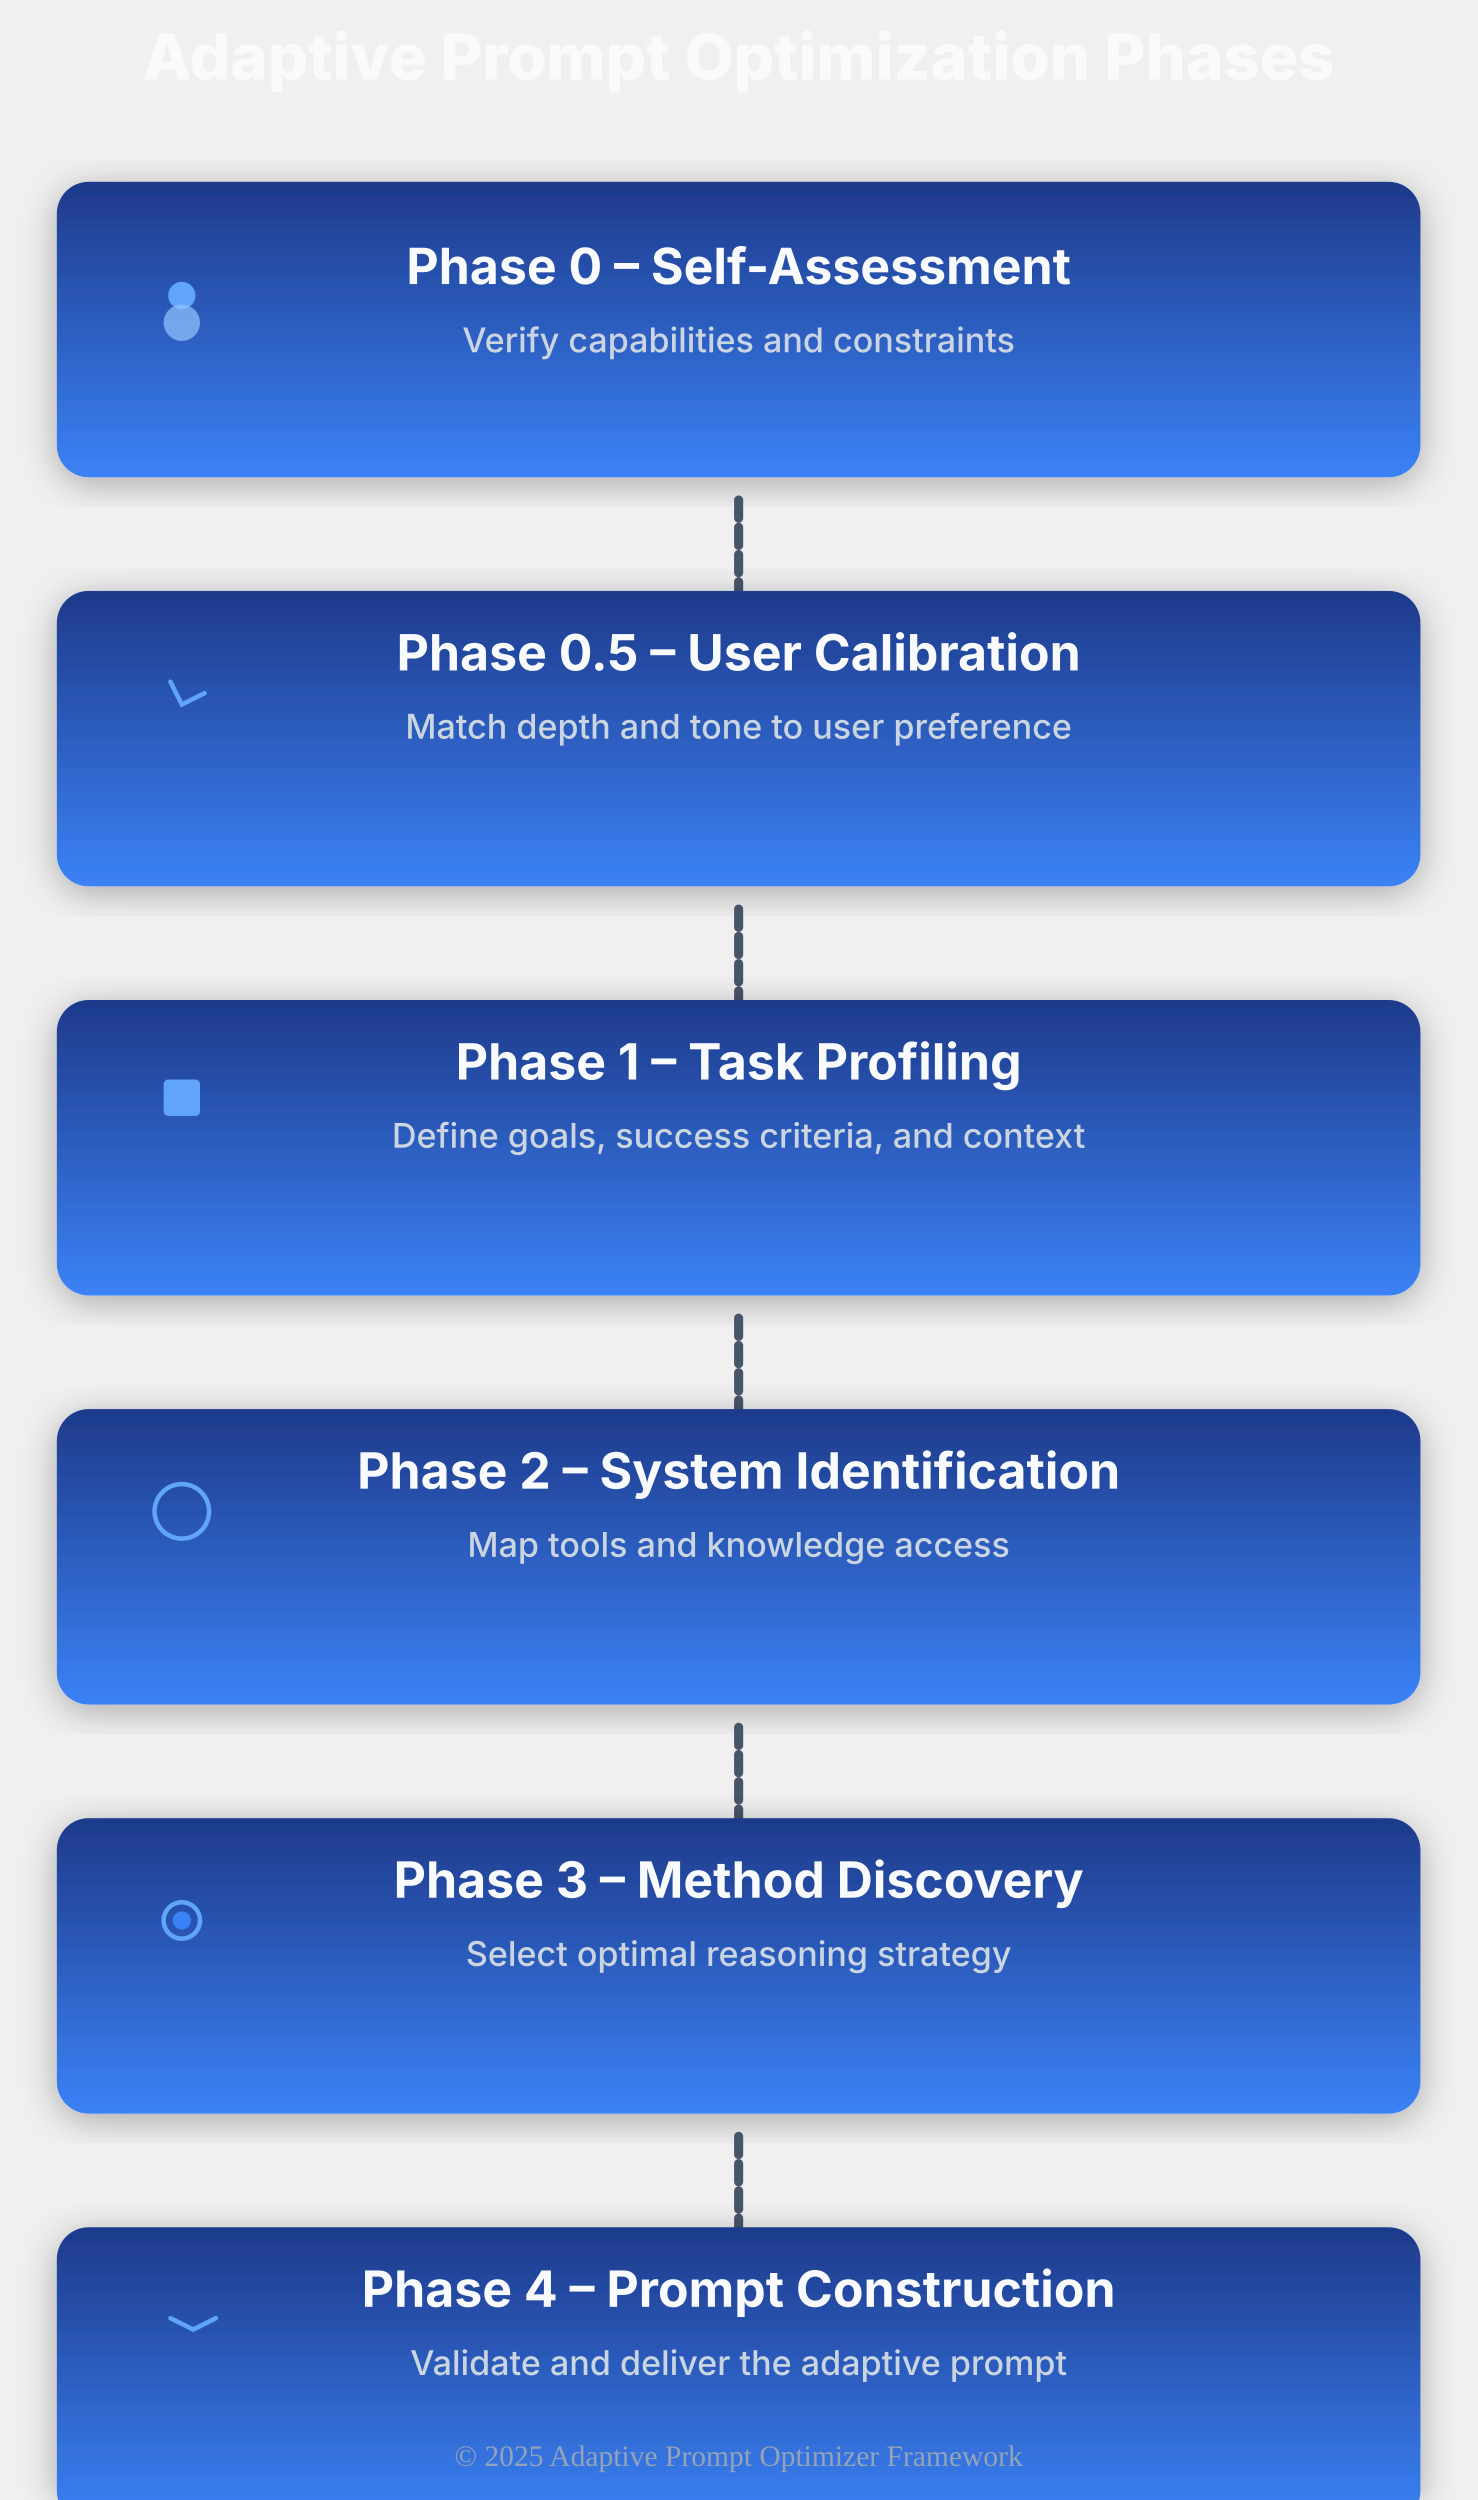
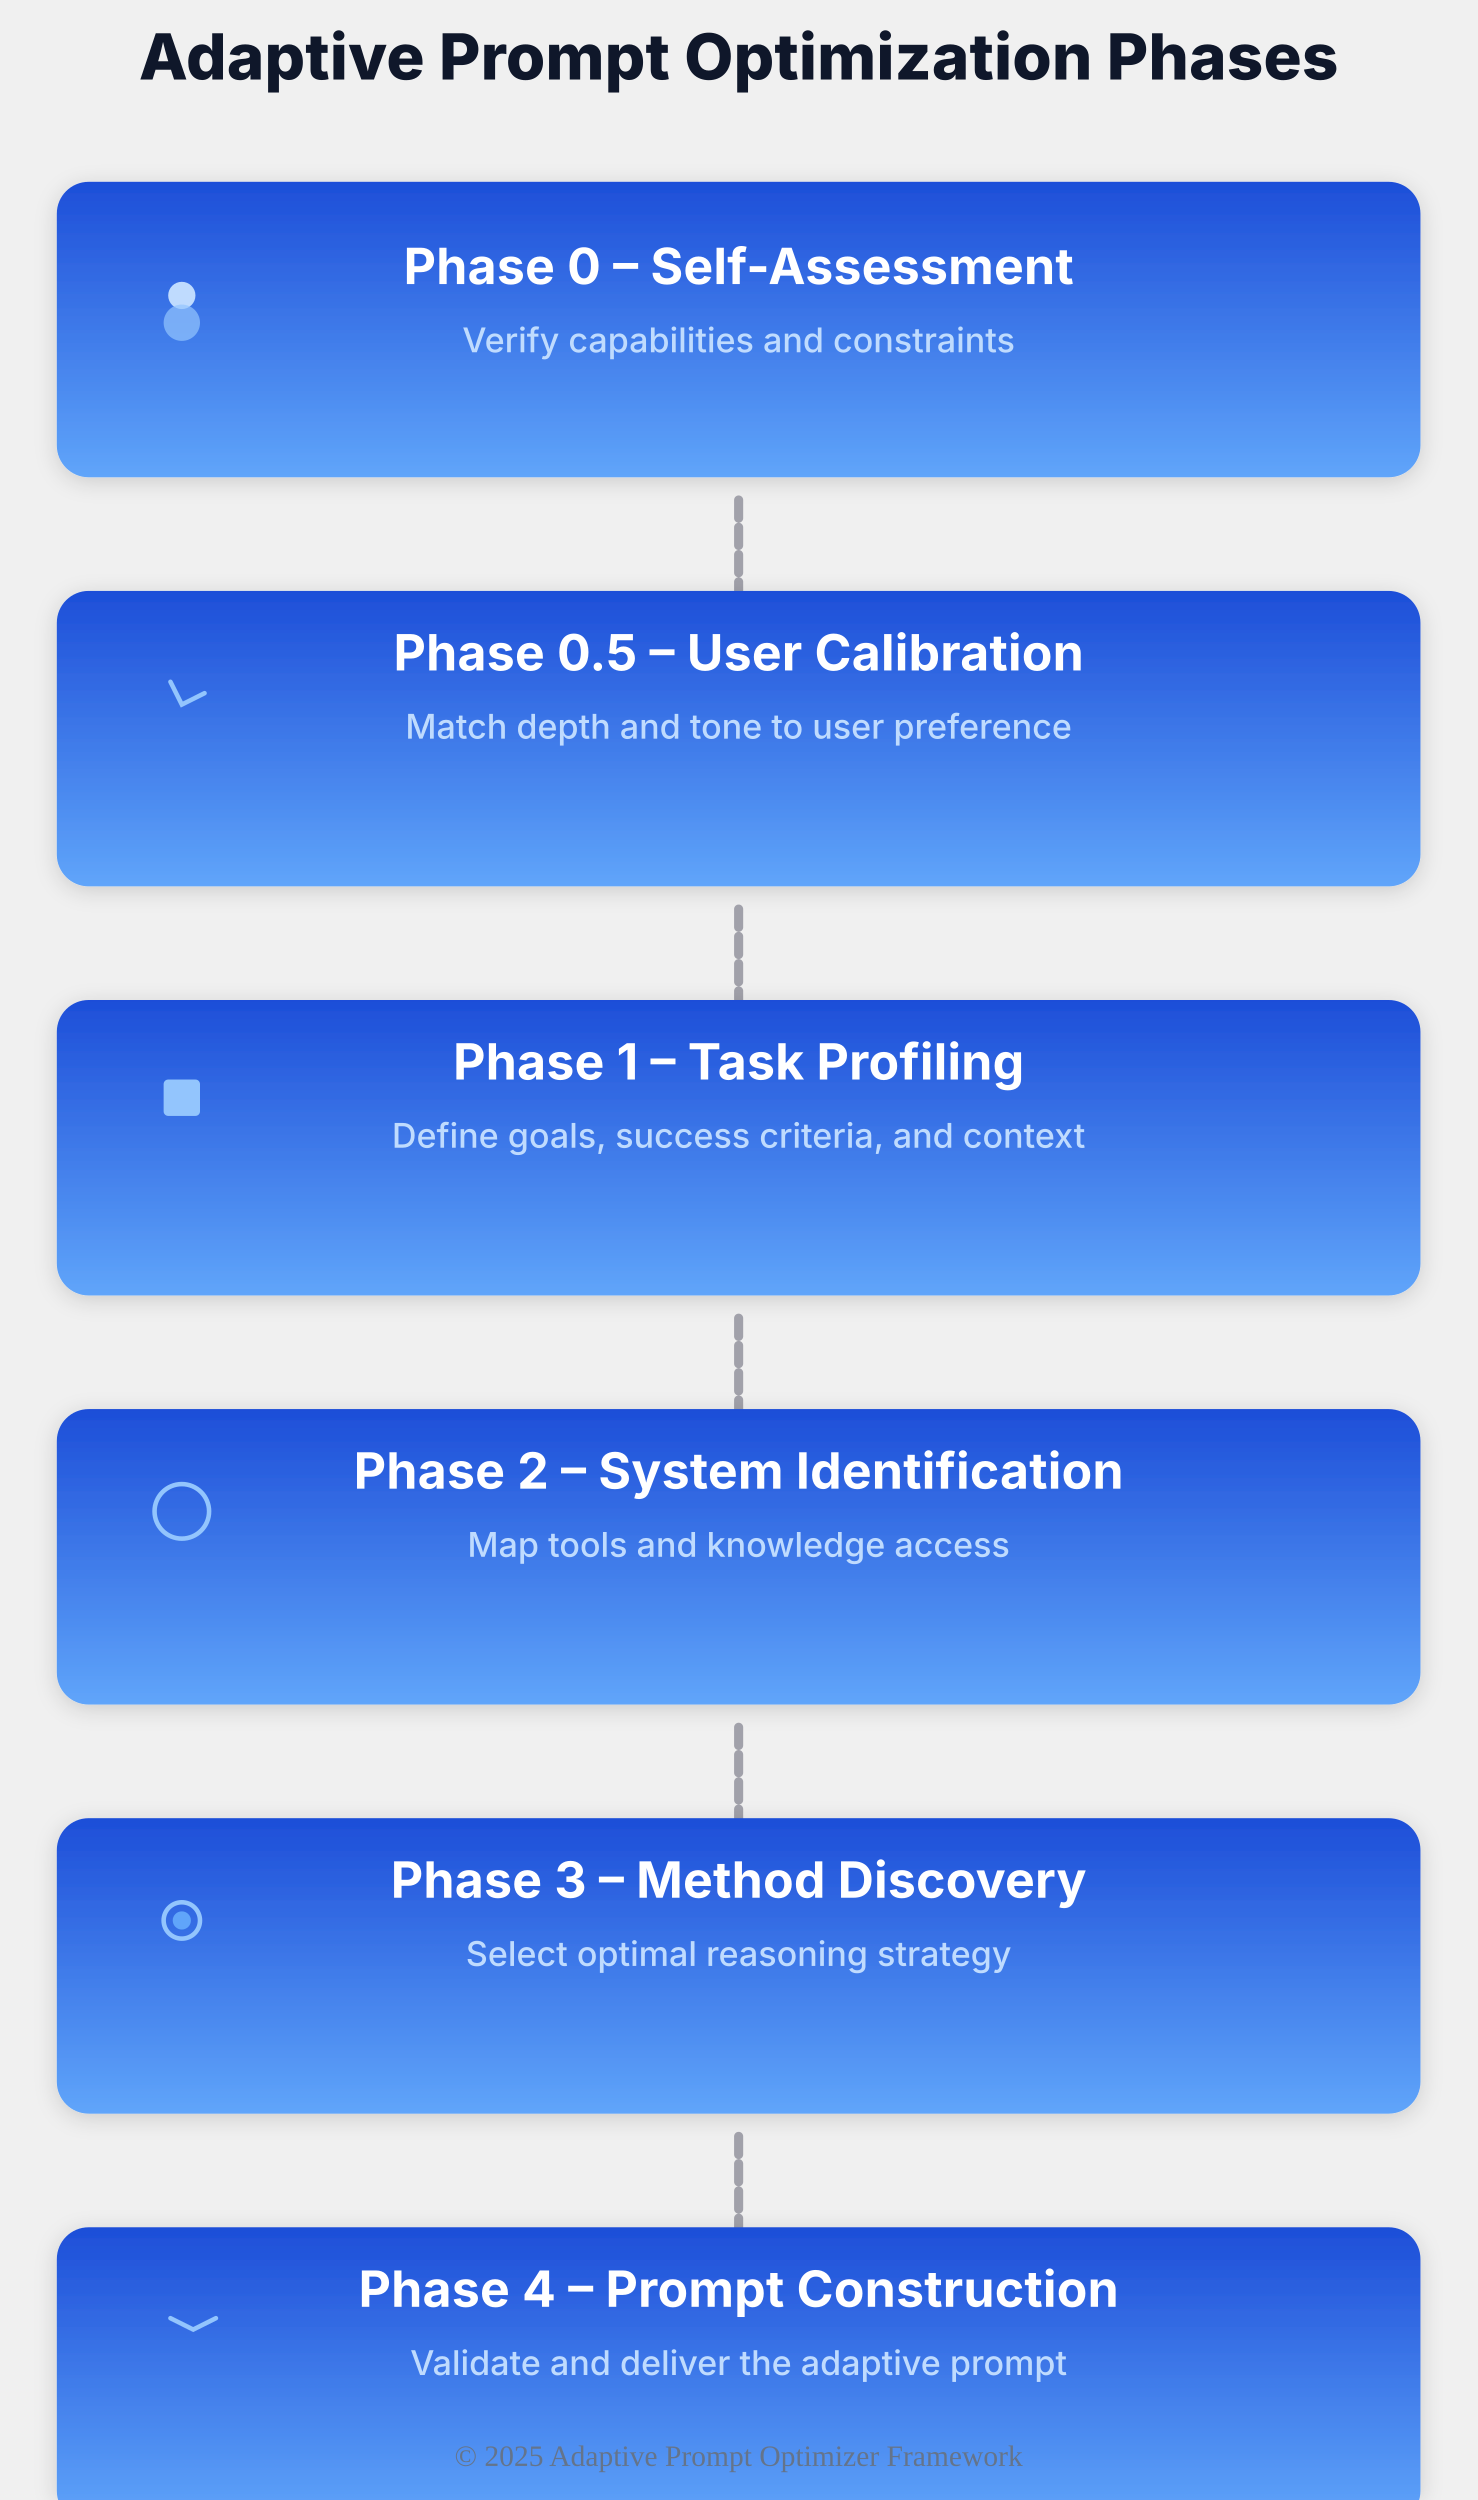
<svg xmlns="http://www.w3.org/2000/svg" width="650" height="1100" viewBox="0 0 650 1100">
  <defs>
-     <linearGradient id="phaseBlueDark" x1="0" y1="0" x2="0" y2="1">
-       <stop offset="0%" stop-color="#1E3A8A" />
-       <stop offset="100%" stop-color="#3B82F6" />
+     <linearGradient id="phaseBlueLight" x1="0" y1="0" x2="0" y2="1">
+       <stop offset="0%" stop-color="#1D4ED8" />
+       <stop offset="100%" stop-color="#60A5FA" />
    </linearGradient>
-     <filter id="shadowDark">
-       <feDropShadow dx="0" dy="3" stdDeviation="8" flood-opacity="0.3" flood-color="#000000" />
+     <filter id="shadowLight">
+       <feDropShadow dx="0" dy="2" stdDeviation="5" flood-opacity="0.15" flood-color="#000000" />
    </filter>
  </defs>
-   <text x="325" y="35" text-anchor="middle" font-family="Inter, system-ui, sans-serif" font-weight="800" font-size="28" fill="#F8FAFC">
+   <text x="325" y="35" text-anchor="middle" font-family="Inter, system-ui, sans-serif" font-weight="800" font-size="28" fill="#0F172A" letter-spacing="0.1">
    Adaptive Prompt Optimization Phases
  </text>
  <g font-family="Inter, system-ui, sans-serif" text-anchor="middle">
    <g>
-       <rect x="25" y="80" width="600" height="130" rx="14" fill="url(#phaseBlueDark)" filter="url(#shadowDark)" />
-       <circle cx="80" cy="130" r="6" fill="#60A5FA" />
+       <rect x="25" y="80" width="600" height="130" rx="14" fill="url(#phaseBlueLight)" filter="url(#shadowLight)" />
+       <circle cx="80" cy="130" r="6" fill="#BFDBFE" />
      <circle cx="80" cy="142" r="8" fill="#93C5FD" opacity="0.7" />
-       <text x="325" y="125" font-weight="700" font-size="22" fill="#F8FAFC">
+       <text x="325" y="125" font-weight="700" font-size="22" fill="#FFFFFF" letter-spacing="0.1">
        Phase 0 – Self-Assessment
      </text>
-       <text x="325" y="155" font-weight="500" font-size="15" fill="#CBD5E1">
+       <text x="325" y="155" font-weight="500" font-size="15" fill="#BFDBFE">
        Verify capabilities and constraints
      </text>
    </g>
-     <line x1="325" y1="220" x2="325" y2="260" stroke="#475569" stroke-width="4" stroke-dasharray="8,4" stroke-linecap="round" />
+     <line x1="325" y1="220" x2="325" y2="260" stroke="#A1A1AA" stroke-width="4" stroke-dasharray="8,4" stroke-linecap="round" />
    <g>
-       <rect x="25" y="260" width="600" height="130" rx="14" fill="url(#phaseBlueDark)" filter="url(#shadowDark)" />
-       <polyline points="75,300 80,310 90,305" stroke="#60A5FA" stroke-width="2" fill="none" stroke-linecap="round" />
-       <text x="325" y="295" font-weight="700" font-size="22" fill="#F8FAFC">
+       <rect x="25" y="260" width="600" height="130" rx="14" fill="url(#phaseBlueLight)" filter="url(#shadowLight)" />
+       <polyline points="75,300 80,310 90,305" stroke="#93C5FD" stroke-width="2" fill="none" stroke-linecap="round" />
+       <text x="325" y="295" font-weight="700" font-size="22" fill="#FFFFFF" letter-spacing="0.1">
        Phase 0.5 – User Calibration
      </text>
-       <text x="325" y="325" font-weight="500" font-size="15" fill="#CBD5E1">
+       <text x="325" y="325" font-weight="500" font-size="15" fill="#BFDBFE">
        Match depth and tone to user preference
      </text>
    </g>
-     <line x1="325" y1="400" x2="325" y2="440" stroke="#475569" stroke-width="4" stroke-dasharray="8,4" stroke-linecap="round" />
+     <line x1="325" y1="400" x2="325" y2="440" stroke="#A1A1AA" stroke-width="4" stroke-dasharray="8,4" stroke-linecap="round" />
    <g>
-       <rect x="25" y="440" width="600" height="130" rx="14" fill="url(#phaseBlueDark)" filter="url(#shadowDark)" />
-       <rect x="72" y="475" width="16" height="16" rx="2" fill="#60A5FA" />
-       <text x="325" y="475" font-weight="700" font-size="22" fill="#F8FAFC">
+       <rect x="25" y="440" width="600" height="130" rx="14" fill="url(#phaseBlueLight)" filter="url(#shadowLight)" />
+       <rect x="72" y="475" width="16" height="16" rx="2" fill="#93C5FD" />
+       <text x="325" y="475" font-weight="700" font-size="22" fill="#FFFFFF" letter-spacing="0.1">
        Phase 1 – Task Profiling
      </text>
-       <text x="325" y="505" font-weight="500" font-size="15" fill="#CBD5E1">
+       <text x="325" y="505" font-weight="500" font-size="15" fill="#BFDBFE">
        Define goals, success criteria, and context
      </text>
    </g>
-     <line x1="325" y1="580" x2="325" y2="620" stroke="#475569" stroke-width="4" stroke-dasharray="8,4" stroke-linecap="round" />
+     <line x1="325" y1="580" x2="325" y2="620" stroke="#A1A1AA" stroke-width="4" stroke-dasharray="8,4" stroke-linecap="round" />
    <g>
-       <rect x="25" y="620" width="600" height="130" rx="14" fill="url(#phaseBlueDark)" filter="url(#shadowDark)" />
-       <circle cx="80" cy="665" r="12" stroke="#60A5FA" stroke-width="2" fill="none" />
-       <text x="325" y="655" font-weight="700" font-size="22" fill="#F8FAFC">
+       <rect x="25" y="620" width="600" height="130" rx="14" fill="url(#phaseBlueLight)" filter="url(#shadowLight)" />
+       <circle cx="80" cy="665" r="12" stroke="#93C5FD" stroke-width="2" fill="none" />
+       <text x="325" y="655" font-weight="700" font-size="22" fill="#FFFFFF" letter-spacing="0.1">
        Phase 2 – System Identification
      </text>
-       <text x="325" y="685" font-weight="500" font-size="15" fill="#CBD5E1">
+       <text x="325" y="685" font-weight="500" font-size="15" fill="#BFDBFE">
        Map tools and knowledge access
      </text>
    </g>
-     <line x1="325" y1="760" x2="325" y2="800" stroke="#475569" stroke-width="4" stroke-dasharray="8,4" stroke-linecap="round" />
+     <line x1="325" y1="760" x2="325" y2="800" stroke="#A1A1AA" stroke-width="4" stroke-dasharray="8,4" stroke-linecap="round" />
    <g>
-       <rect x="25" y="800" width="600" height="130" rx="14" fill="url(#phaseBlueDark)" filter="url(#shadowDark)" />
-       <circle cx="80" cy="845" r="8" stroke="#60A5FA" stroke-width="2" fill="none" />
-       <circle cx="80" cy="845" r="4" fill="#3B82F6" />
-       <text x="325" y="835" font-weight="700" font-size="22" fill="#F8FAFC">
+       <rect x="25" y="800" width="600" height="130" rx="14" fill="url(#phaseBlueLight)" filter="url(#shadowLight)" />
+       <circle cx="80" cy="845" r="8" stroke="#93C5FD" stroke-width="2" fill="none" />
+       <circle cx="80" cy="845" r="4" fill="#60A5FA" />
+       <text x="325" y="835" font-weight="700" font-size="22" fill="#FFFFFF" letter-spacing="0.1">
        Phase 3 – Method Discovery
      </text>
-       <text x="325" y="865" font-weight="500" font-size="15" fill="#CBD5E1">
+       <text x="325" y="865" font-weight="500" font-size="15" fill="#BFDBFE">
        Select optimal reasoning strategy
      </text>
    </g>
-     <line x1="325" y1="940" x2="325" y2="980" stroke="#475569" stroke-width="4" stroke-dasharray="8,4" stroke-linecap="round" />
+     <line x1="325" y1="940" x2="325" y2="980" stroke="#A1A1AA" stroke-width="4" stroke-dasharray="8,4" stroke-linecap="round" />
    <g>
-       <rect x="25" y="980" width="600" height="130" rx="14" fill="url(#phaseBlueDark)" filter="url(#shadowDark)" />
-       <polyline points="75,1020 85,1025 95,1020" stroke="#60A5FA" stroke-width="2" fill="none" stroke-linecap="round" />
-       <text x="325" y="1015" font-weight="700" font-size="22" fill="#F8FAFC">
+       <rect x="25" y="980" width="600" height="130" rx="14" fill="url(#phaseBlueLight)" filter="url(#shadowLight)" />
+       <polyline points="75,1020 85,1025 95,1020" stroke="#93C5FD" stroke-width="2" fill="none" stroke-linecap="round" />
+       <text x="325" y="1015" font-weight="700" font-size="22" fill="#FFFFFF" letter-spacing="0.1">
        Phase 4 – Prompt Construction
      </text>
-       <text x="325" y="1045" font-weight="500" font-size="15" fill="#CBD5E1">
+       <text x="325" y="1045" font-weight="500" font-size="15" fill="#BFDBFE">
        Validate and deliver the adaptive prompt
      </text>
    </g>
  </g>
-   <text x="325" y="1085" text-anchor="middle" font-weight="500" font-size="13" fill="#94A3B8">
+   <text x="325" y="1085" text-anchor="middle" font-weight="500" font-size="13" fill="#64748B">
    © 2025 Adaptive Prompt Optimizer Framework
  </text>
</svg>
